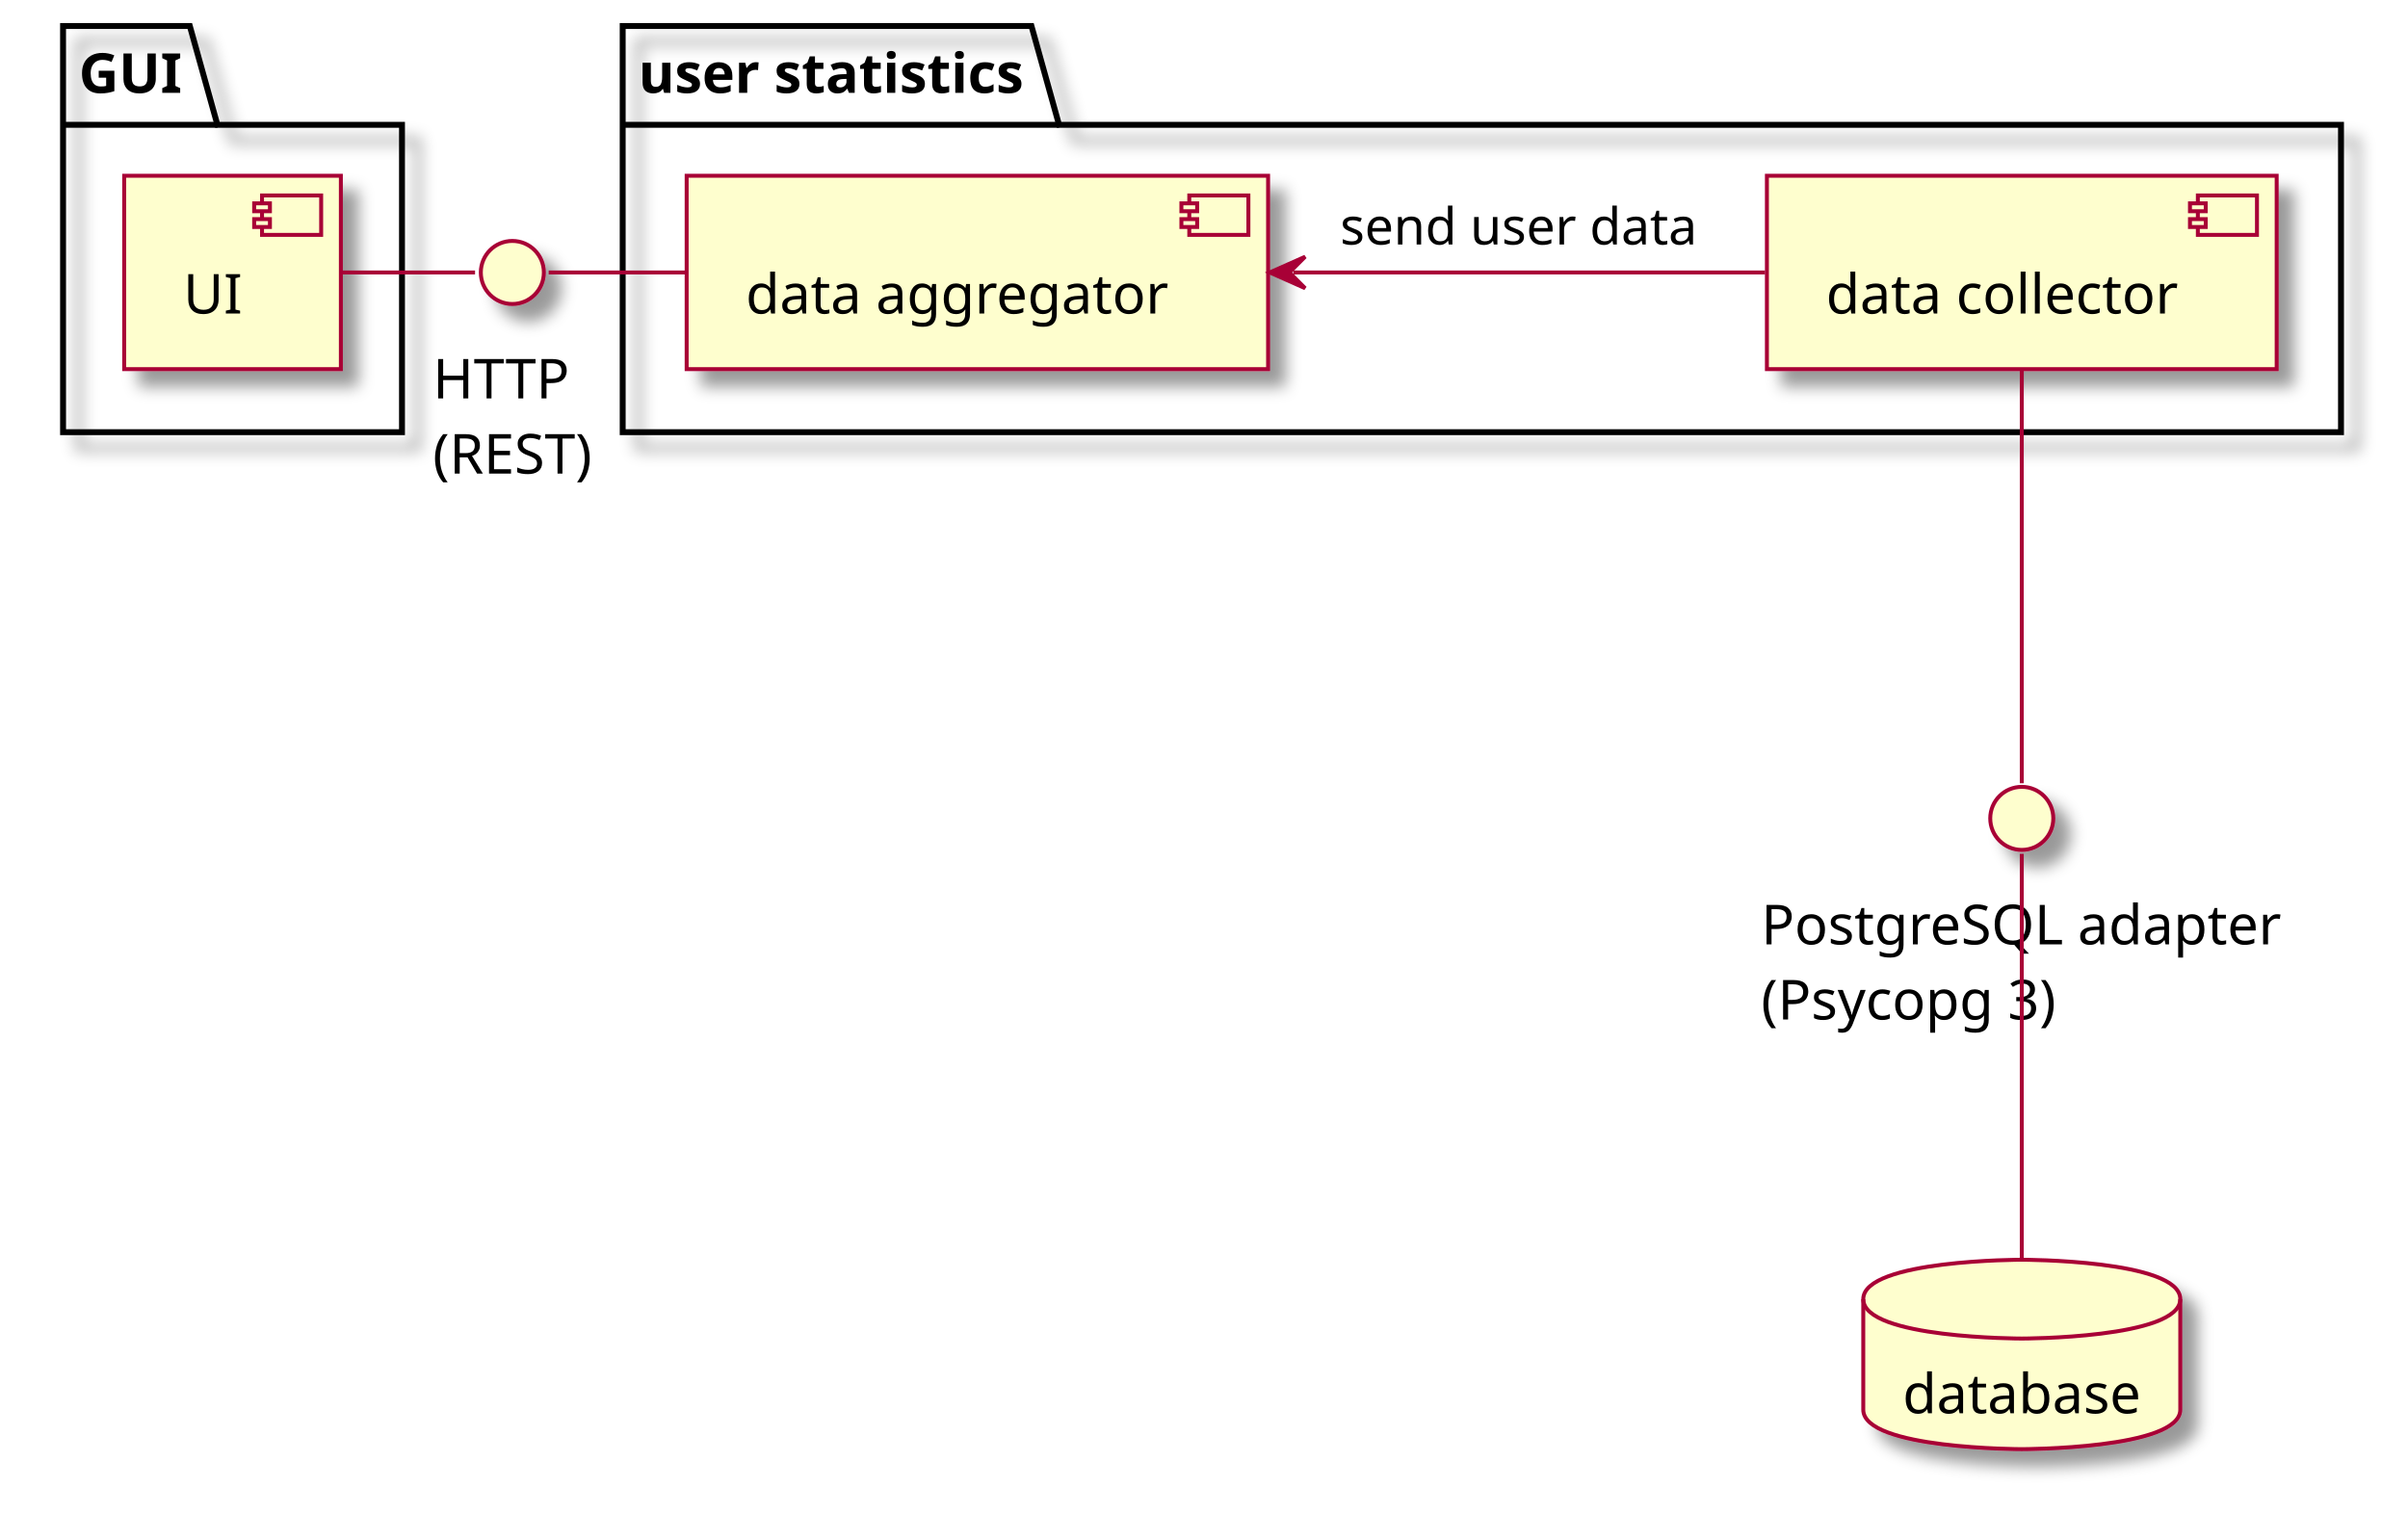
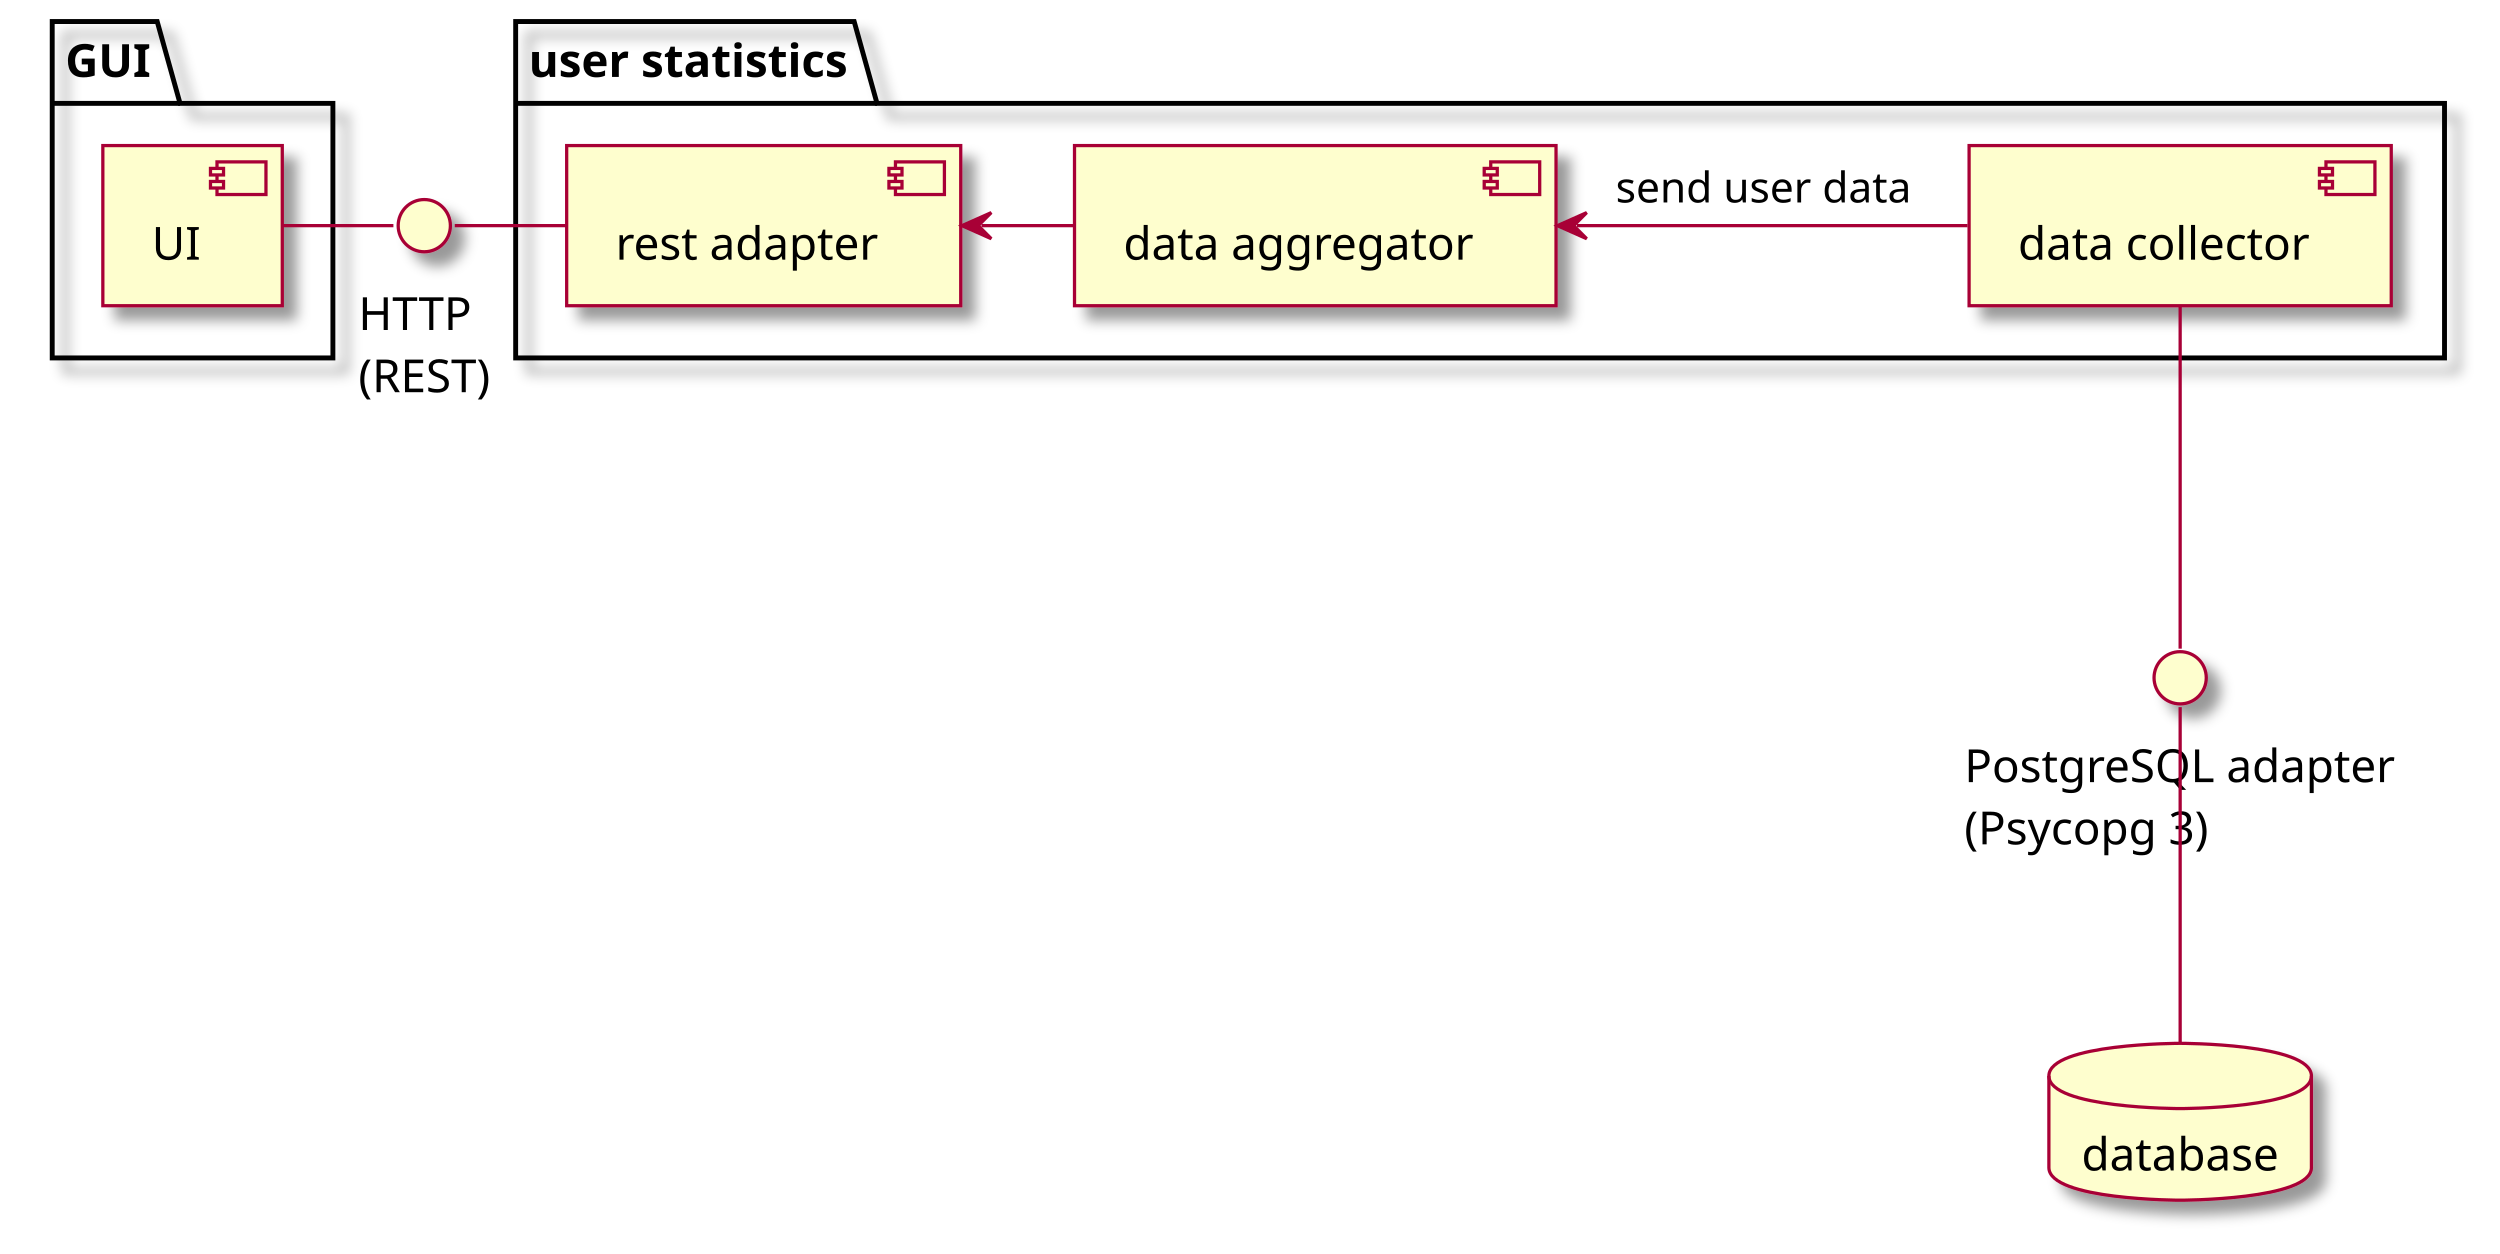
- <svg xmlns="http://www.w3.org/2000/svg" contentStyleType="text/css" height="384px" preserveAspectRatio="none" style="width:611px;height:384px;background:#FFFFFF;" version="1.1" viewBox="0 0 611 384" width="611px" zoomAndPan="magnify">
+ <svg xmlns="http://www.w3.org/2000/svg" contentStyleType="text/css" height="384px" preserveAspectRatio="none" style="width:766px;height:384px;background:#FFFFFF;" version="1.1" viewBox="0 0 766 384" width="766px" zoomAndPan="magnify">
  <defs>
-     <filter height="300%" id="f19yfiiaohz61c" width="300%" x="-1" y="-1">
+     <filter height="300%" id="ftwkbs90xjdf8" width="300%" x="-1" y="-1">
      <feGaussianBlur result="blurOut" stdDeviation="2.0" />
      <feColorMatrix in="blurOut" result="blurOut2" type="matrix" values="0 0 0 0 0 0 0 0 0 0 0 0 0 0 0 0 0 0 .4 0" />
      <feOffset dx="4.0" dy="4.0" in="blurOut2" result="blurOut3" />
      <feBlend in="SourceGraphic" in2="blurOut3" mode="normal" />
    </filter>
  </defs>
  <g>
    <g id="cluster_GUI">
-       <polygon fill="none" filter="url(#f19yfiiaohz61c)" points="16,6.602,48.166,6.602,55.166,31.67,102,31.67,102,109.672,16,109.672,16,6.602" style="stroke:#000000;stroke-width:1.5;" />
+       <polygon fill="none" filter="url(#ftwkbs90xjdf8)" points="16,6.602,48.166,6.602,55.166,31.67,102,31.67,102,109.672,16,109.672,16,6.602" style="stroke:#000000;stroke-width:1.5;" />
      <line style="stroke:#000000;stroke-width:1.5;" x1="16" x2="55.166" y1="31.67" y2="31.67" />
      <text fill="#000000" font-family="sans-serif" font-size="14" font-weight="bold" lengthAdjust="spacing" textLength="26.166" x="20" y="23.568">GUI</text>
    </g>
    <g id="cluster_user statistics">
-       <polygon fill="none" filter="url(#f19yfiiaohz61c)" points="158,6.602,261.72,6.602,268.72,31.67,594,31.67,594,109.672,158,109.672,158,6.602" style="stroke:#000000;stroke-width:1.5;" />
+       <polygon fill="none" filter="url(#ftwkbs90xjdf8)" points="158,6.602,261.72,6.602,268.72,31.67,749,31.67,749,109.672,158,109.672,158,6.602" style="stroke:#000000;stroke-width:1.5;" />
      <line style="stroke:#000000;stroke-width:1.5;" x1="158" x2="268.72" y1="31.67" y2="31.67" />
      <text fill="#000000" font-family="sans-serif" font-size="14" font-weight="bold" lengthAdjust="spacing" textLength="97.72" x="162" y="23.568">user statistics</text>
    </g>
    <g id="elem_UI">
-       <rect fill="#FEFECE" filter="url(#f19yfiiaohz61c)" height="49.068" style="stroke:#A80036;stroke-width:1.0;" width="54.98" x="31.51" y="44.602" />
+       <rect fill="#FEFECE" filter="url(#ftwkbs90xjdf8)" height="49.068" style="stroke:#A80036;stroke-width:1.0;" width="54.98" x="31.51" y="44.602" />
      <rect fill="#FEFECE" height="10" style="stroke:#A80036;stroke-width:1.0;" width="15" x="66.49" y="49.602" />
      <rect fill="#FEFECE" height="2" style="stroke:#A80036;stroke-width:1.0;" width="4" x="64.49" y="51.602" />
      <rect fill="#FEFECE" height="2" style="stroke:#A80036;stroke-width:1.0;" width="4" x="64.49" y="55.602" />
      <text fill="#000000" font-family="sans-serif" font-size="14" lengthAdjust="spacing" textLength="14.98" x="46.51" y="79.568">UI</text>
    </g>
    <g id="elem_data collector">
-       <rect fill="#FEFECE" filter="url(#f19yfiiaohz61c)" height="49.068" style="stroke:#A80036;stroke-width:1.0;" width="129.348" x="448.33" y="44.602" />
-       <rect fill="#FEFECE" height="10" style="stroke:#A80036;stroke-width:1.0;" width="15" x="557.678" y="49.602" />
-       <rect fill="#FEFECE" height="2" style="stroke:#A80036;stroke-width:1.0;" width="4" x="555.678" y="51.602" />
-       <rect fill="#FEFECE" height="2" style="stroke:#A80036;stroke-width:1.0;" width="4" x="555.678" y="55.602" />
-       <text fill="#000000" font-family="sans-serif" font-size="14" lengthAdjust="spacing" textLength="89.348" x="463.33" y="79.568">data collector</text>
+       <rect fill="#FEFECE" filter="url(#ftwkbs90xjdf8)" height="49.068" style="stroke:#A80036;stroke-width:1.0;" width="129.348" x="603.33" y="44.602" />
+       <rect fill="#FEFECE" height="10" style="stroke:#A80036;stroke-width:1.0;" width="15" x="712.678" y="49.602" />
+       <rect fill="#FEFECE" height="2" style="stroke:#A80036;stroke-width:1.0;" width="4" x="710.678" y="51.602" />
+       <rect fill="#FEFECE" height="2" style="stroke:#A80036;stroke-width:1.0;" width="4" x="710.678" y="55.602" />
+       <text fill="#000000" font-family="sans-serif" font-size="14" lengthAdjust="spacing" textLength="89.348" x="618.33" y="79.568">data collector</text>
    </g>
    <g id="elem_data aggregator">
-       <rect fill="#FEFECE" filter="url(#f19yfiiaohz61c)" height="49.068" style="stroke:#A80036;stroke-width:1.0;" width="147.534" x="174.23" y="44.602" />
-       <rect fill="#FEFECE" height="10" style="stroke:#A80036;stroke-width:1.0;" width="15" x="301.764" y="49.602" />
-       <rect fill="#FEFECE" height="2" style="stroke:#A80036;stroke-width:1.0;" width="4" x="299.764" y="51.602" />
-       <rect fill="#FEFECE" height="2" style="stroke:#A80036;stroke-width:1.0;" width="4" x="299.764" y="55.602" />
-       <text fill="#000000" font-family="sans-serif" font-size="14" lengthAdjust="spacing" textLength="107.534" x="189.23" y="79.568">data aggregator</text>
+       <rect fill="#FEFECE" filter="url(#ftwkbs90xjdf8)" height="49.068" style="stroke:#A80036;stroke-width:1.0;" width="147.534" x="329.23" y="44.602" />
+       <rect fill="#FEFECE" height="10" style="stroke:#A80036;stroke-width:1.0;" width="15" x="456.764" y="49.602" />
+       <rect fill="#FEFECE" height="2" style="stroke:#A80036;stroke-width:1.0;" width="4" x="454.764" y="51.602" />
+       <rect fill="#FEFECE" height="2" style="stroke:#A80036;stroke-width:1.0;" width="4" x="454.764" y="55.602" />
+       <text fill="#000000" font-family="sans-serif" font-size="14" lengthAdjust="spacing" textLength="107.534" x="344.23" y="79.568">data aggregator</text>
+     </g>
+     <g id="elem_rest adapter">
+       <rect fill="#FEFECE" filter="url(#ftwkbs90xjdf8)" height="49.068" style="stroke:#A80036;stroke-width:1.0;" width="120.738" x="173.63" y="44.602" />
+       <rect fill="#FEFECE" height="10" style="stroke:#A80036;stroke-width:1.0;" width="15" x="274.368" y="49.602" />
+       <rect fill="#FEFECE" height="2" style="stroke:#A80036;stroke-width:1.0;" width="4" x="272.368" y="51.602" />
+       <rect fill="#FEFECE" height="2" style="stroke:#A80036;stroke-width:1.0;" width="4" x="272.368" y="55.602" />
+       <text fill="#000000" font-family="sans-serif" font-size="14" lengthAdjust="spacing" textLength="80.738" x="188.63" y="79.568">rest adapter</text>
    </g>
    <g id="elem_database">
-       <path d="M472.78,329.672 C472.78,319.672 512.999,319.672 512.999,319.672 C512.999,319.672 553.218,319.672 553.218,329.672 L553.218,357.74 C553.218,367.74 512.999,367.74 512.999,367.74 C512.999,367.74 472.78,367.74 472.78,357.74 L472.78,329.672 " fill="#FEFECE" filter="url(#f19yfiiaohz61c)" style="stroke:#A80036;stroke-width:1.0;" />
-       <path d="M472.78,329.672 C472.78,339.672 512.999,339.672 512.999,339.672 C512.999,339.672 553.218,339.672 553.218,329.672 " fill="none" style="stroke:#A80036;stroke-width:1.0;" />
-       <text fill="#000000" font-family="sans-serif" font-size="14" lengthAdjust="spacing" textLength="60.438" x="482.78" y="358.638">database</text>
+       <path d="M627.78,329.672 C627.78,319.672 667.999,319.672 667.999,319.672 C667.999,319.672 708.218,319.672 708.218,329.672 L708.218,357.74 C708.218,367.74 667.999,367.74 667.999,367.74 C667.999,367.74 627.78,367.74 627.78,357.74 L627.78,329.672 " fill="#FEFECE" filter="url(#ftwkbs90xjdf8)" style="stroke:#A80036;stroke-width:1.0;" />
+       <path d="M627.78,329.672 C627.78,339.672 667.999,339.672 667.999,339.672 C667.999,339.672 708.218,339.672 708.218,329.672 " fill="none" style="stroke:#A80036;stroke-width:1.0;" />
+       <text fill="#000000" font-family="sans-serif" font-size="14" lengthAdjust="spacing" textLength="60.438" x="637.78" y="358.638">database</text>
    </g>
    <g id="elem_da">
-       <ellipse cx="513" cy="207.672" fill="#FEFECE" filter="url(#f19yfiiaohz61c)" rx="8" ry="8" style="stroke:#A80036;stroke-width:1.0;" />
-       <text fill="#000000" font-family="sans-serif" font-size="14" lengthAdjust="spacing" textLength="132.244" x="446.878" y="239.638">PostgreSQL adapter</text>
-       <text fill="#000000" font-family="sans-serif" font-size="14" lengthAdjust="spacing" textLength="74.774" x="446.878" y="258.706">(Psycopg 3)</text>
+       <ellipse cx="668" cy="207.672" fill="#FEFECE" filter="url(#ftwkbs90xjdf8)" rx="8" ry="8" style="stroke:#A80036;stroke-width:1.0;" />
+       <text fill="#000000" font-family="sans-serif" font-size="14" lengthAdjust="spacing" textLength="132.244" x="601.878" y="239.638">PostgreSQL adapter</text>
+       <text fill="#000000" font-family="sans-serif" font-size="14" lengthAdjust="spacing" textLength="74.774" x="601.878" y="258.706">(Psycopg 3)</text>
    </g>
    <g id="elem_rest">
-       <ellipse cx="130" cy="69.142" fill="#FEFECE" filter="url(#f19yfiiaohz61c)" rx="8" ry="8" style="stroke:#A80036;stroke-width:1.0;" />
+       <ellipse cx="130" cy="69.142" fill="#FEFECE" filter="url(#ftwkbs90xjdf8)" rx="8" ry="8" style="stroke:#A80036;stroke-width:1.0;" />
      <text fill="#000000" font-family="sans-serif" font-size="14" lengthAdjust="spacing" textLength="34.412" x="109.819" y="101.108">HTTP</text>
      <text fill="#000000" font-family="sans-serif" font-size="14" lengthAdjust="spacing" textLength="40.362" x="109.819" y="120.176">(REST)</text>
    </g>
    <g id="link_data collector_da">
-       <path d="M513,93.922 C513,125.252 513,178.702 513,198.762 " fill="none" id="data collector-da" style="stroke:#A80036;stroke-width:1.0;" />
+       <path d="M668,93.922 C668,125.252 668,178.702 668,198.762 " fill="none" id="data collector-da" style="stroke:#A80036;stroke-width:1.0;" />
    </g>
    <g id="link_da_database">
-       <path d="M513,216.662 C513,236.492 513,288.632 513,319.282 " fill="none" id="da-database" style="stroke:#A80036;stroke-width:1.0;" />
+       <path d="M668,216.662 C668,236.492 668,288.632 668,319.282 " fill="none" id="da-database" style="stroke:#A80036;stroke-width:1.0;" />
    </g>
    <g id="link_UI_rest">
      <path d="M86.73,69.142 C98,69.142 109.27,69.142 120.54,69.142 " fill="none" id="UI-rest" style="stroke:#A80036;stroke-width:1.0;" />
    </g>
-     <g id="link_rest_data aggregator">
-       <path d="M139.22,69.142 C150.83,69.142 162.45,69.142 174.06,69.142 " fill="none" id="rest-data aggregator" style="stroke:#A80036;stroke-width:1.0;" />
+     <g id="link_rest_rest adapter">
+       <path d="M139.34,69.142 C150.68,69.142 162.02,69.142 173.36,69.142 " fill="none" id="rest-rest adapter" style="stroke:#A80036;stroke-width:1.0;" />
+     </g>
+     <g id="link_rest adapter_data aggregator">
+       <path d="M300.73,69.142 C312.15,69.142 317.57,69.142 328.99,69.142 " fill="none" id="rest adapter-backto-data aggregator" style="stroke:#A80036;stroke-width:1.0;" />
+       <polygon fill="#A80036" points="294.73,69.142,303.73,73.142,299.73,69.142,303.73,65.142,294.73,69.142" style="stroke:#A80036;stroke-width:1.0;" />
    </g>
    <g id="link_data aggregator_data collector">
-       <path d="M328.17,69.142 C367.67,69.142 409.82,69.142 447.87,69.142 " fill="none" id="data aggregator-backto-data collector" style="stroke:#A80036;stroke-width:1.0;" />
-       <polygon fill="#A80036" points="322.17,69.142,331.17,73.142,327.17,69.142,331.17,65.142,322.17,69.142" style="stroke:#A80036;stroke-width:1.0;" />
-       <text fill="#000000" font-family="sans-serif" font-size="13" lengthAdjust="spacing" textLength="90.584" x="340.05" y="62.039">send user data</text>
+       <path d="M483.17,69.142 C522.67,69.142 564.82,69.142 602.87,69.142 " fill="none" id="data aggregator-backto-data collector" style="stroke:#A80036;stroke-width:1.0;" />
+       <polygon fill="#A80036" points="477.17,69.142,486.17,73.142,482.17,69.142,486.17,65.142,477.17,69.142" style="stroke:#A80036;stroke-width:1.0;" />
+       <text fill="#000000" font-family="sans-serif" font-size="13" lengthAdjust="spacing" textLength="90.584" x="495.05" y="62.039">send user data</text>
    </g>
  </g>
</svg>
